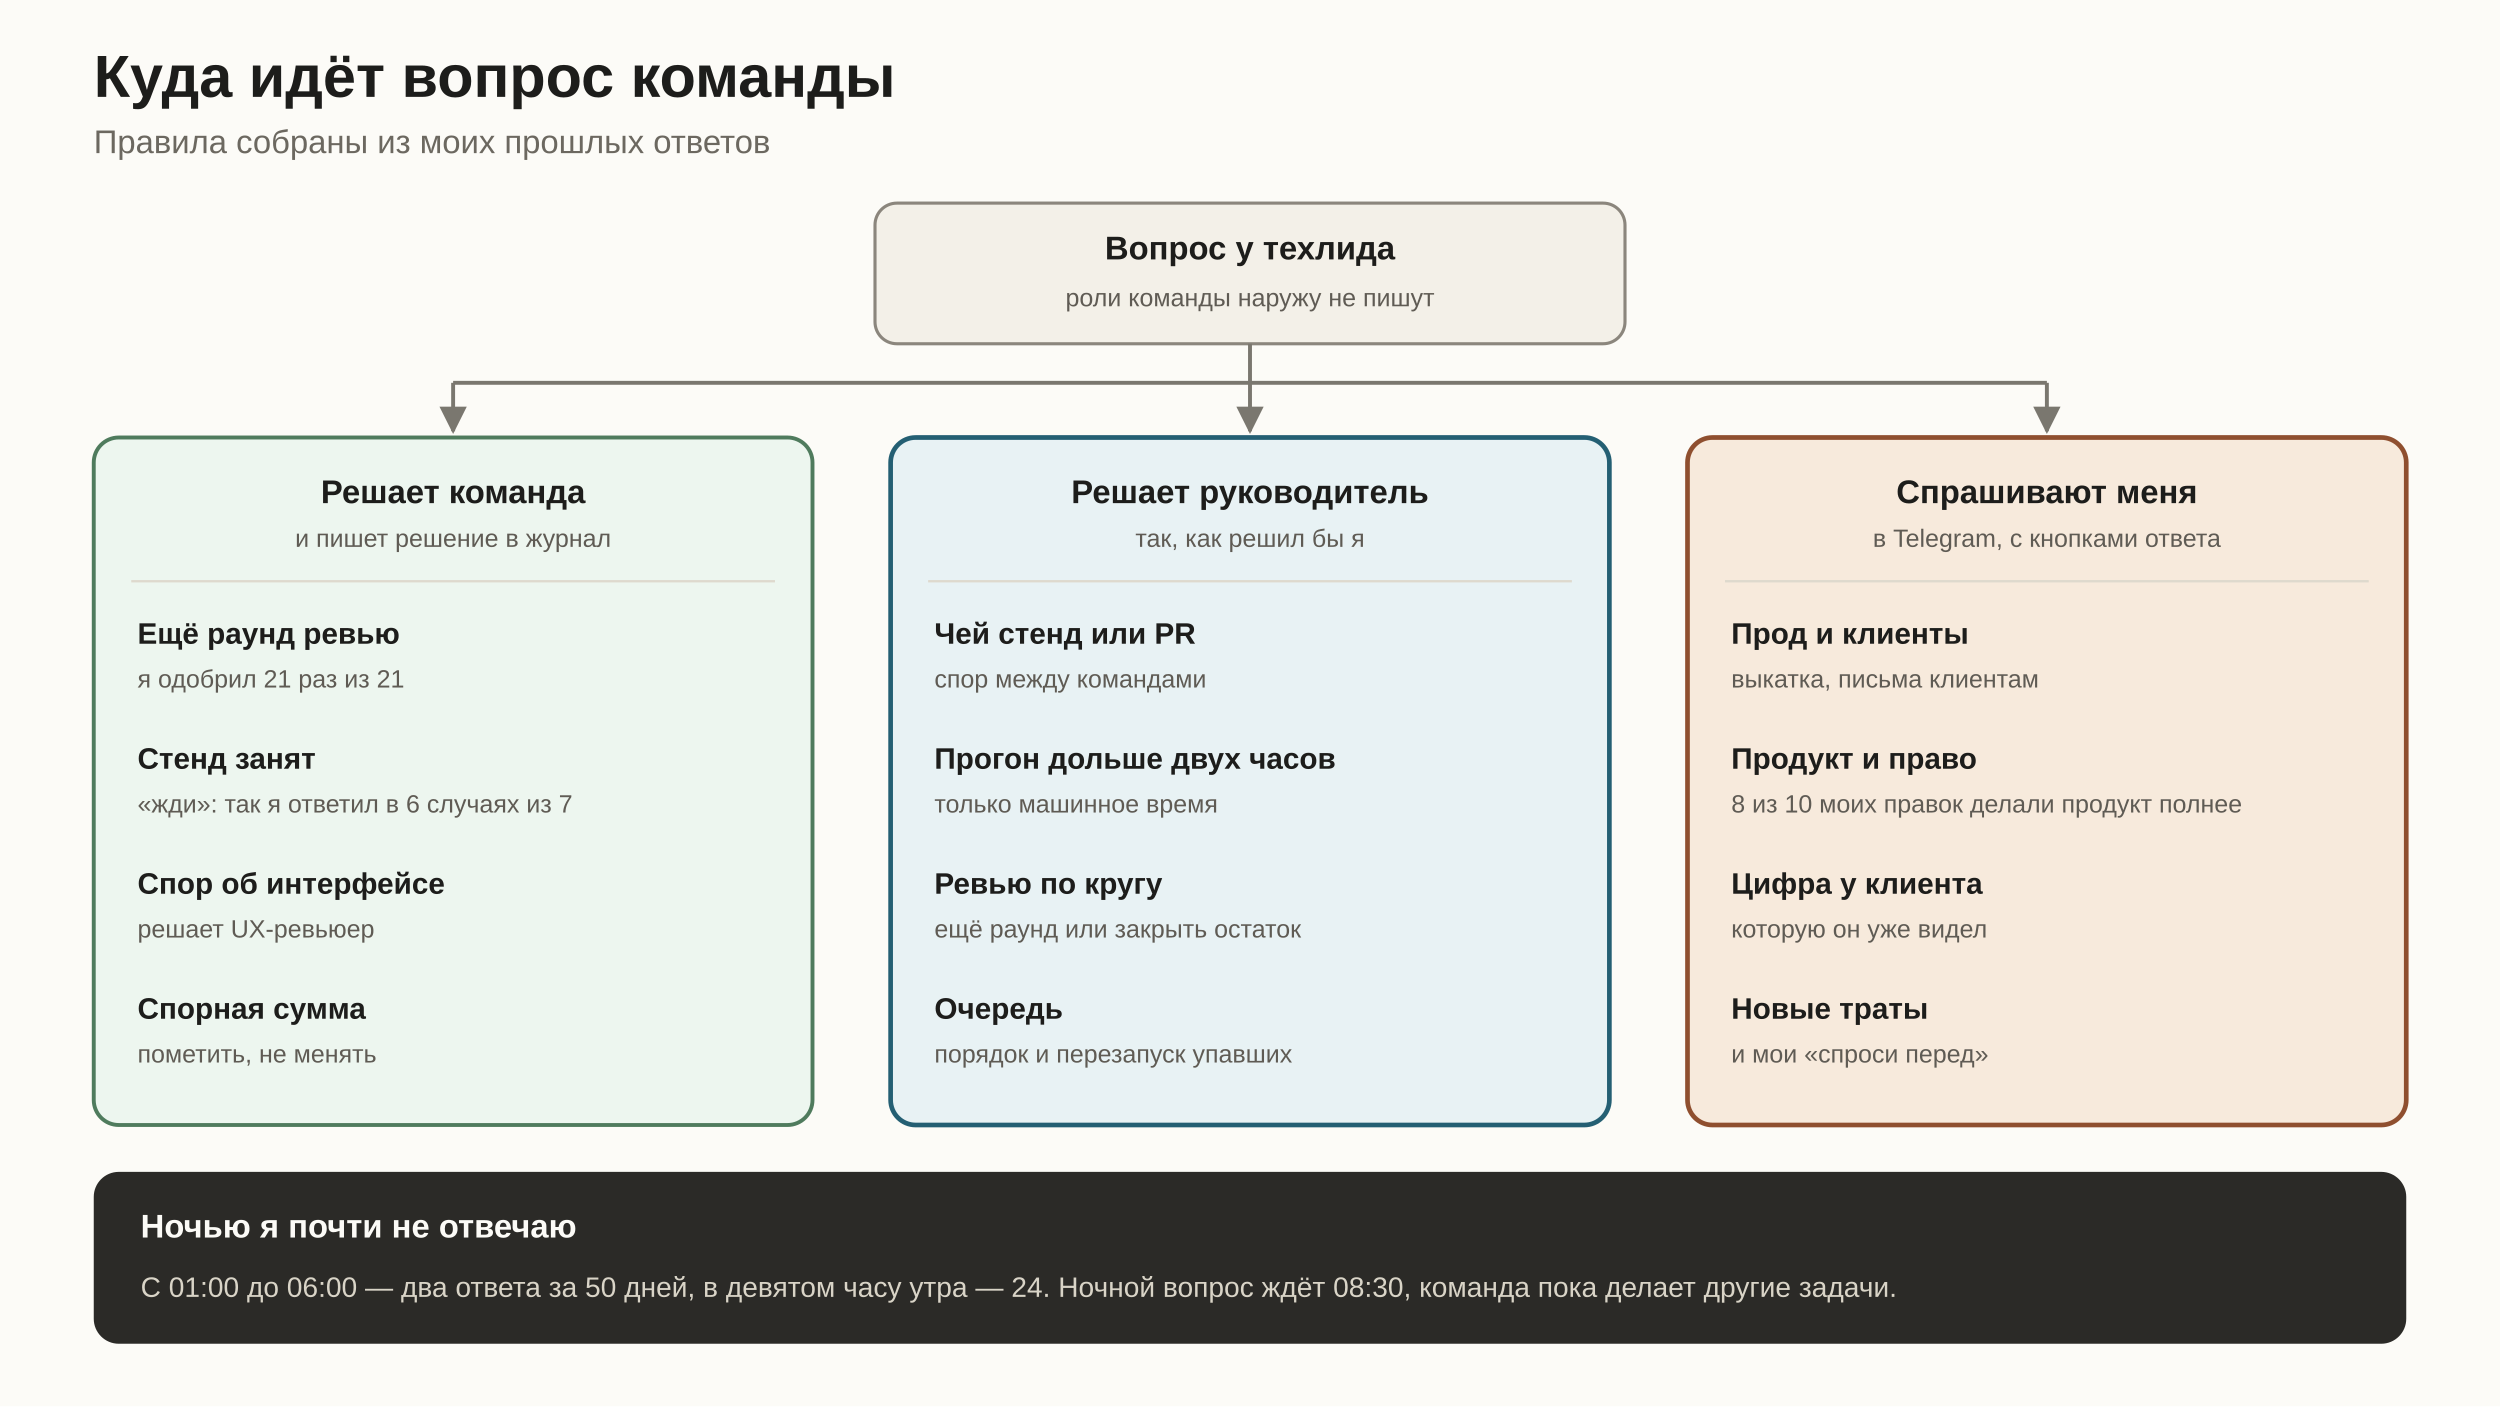
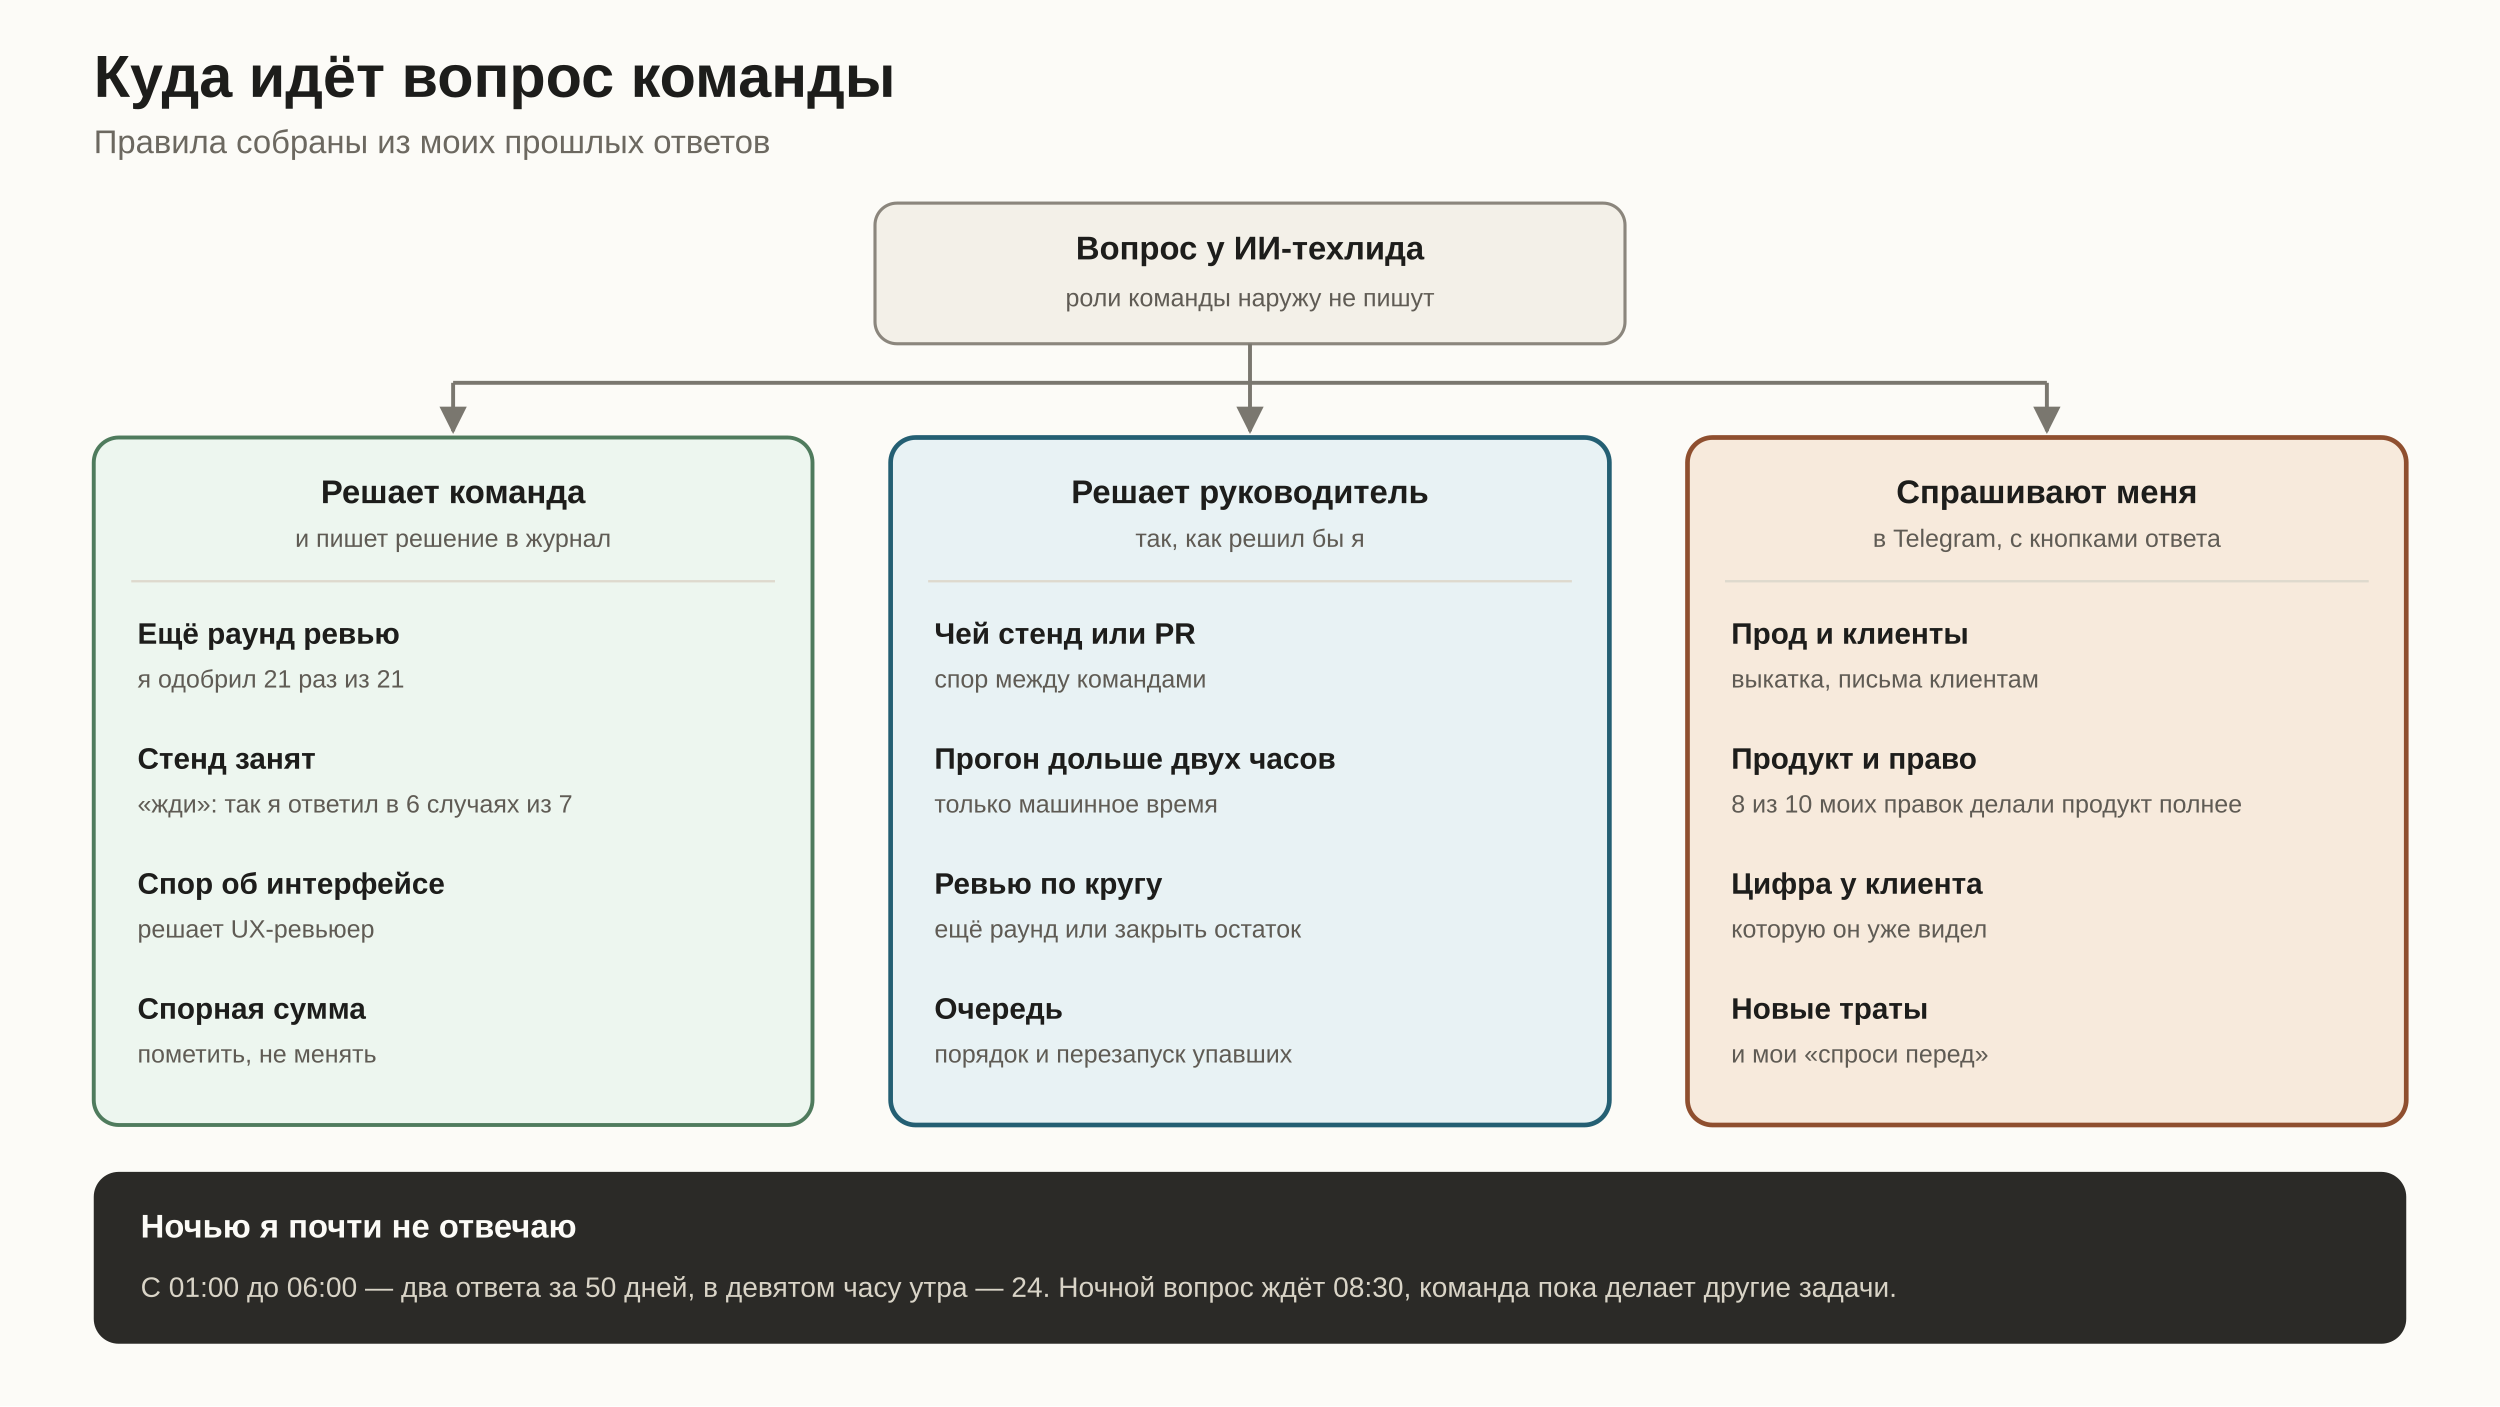
<svg xmlns="http://www.w3.org/2000/svg" width="1600" height="900" viewBox="0 0 1600 900" role="img" aria-labelledby="title desc">
  <defs>
    <marker id="arrow" viewBox="0 0 10 10" refX="9" refY="5" markerWidth="7" markerHeight="7" orient="auto-start-reverse">
      <path d="M 0 0 L 10 5 L 0 10 z" fill="#7a776f" />
    </marker>
    <marker id="arrow-owner" viewBox="0 0 10 10" refX="9" refY="5" markerWidth="7" markerHeight="7" orient="auto-start-reverse">
      <path d="M 0 0 L 10 5 L 0 10 z" fill="#8f4f2f" />
    </marker>
    <style>
      .bg { fill: #fcfbf7; }
      .owner { fill: #f7eadc; stroke: #8f4f2f; stroke-width: 3; }
      .core { fill: #e8f2f4; stroke: #245f73; stroke-width: 3; }
      .project { fill: #edf6ef; stroke: #4f7b5d; stroke-width: 2.5; }
      .task { fill: #f3f0e8; stroke: #8b867d; stroke-width: 2; }
      .warn { fill: #fae9e5; stroke: #a34a3f; stroke-width: 2; }
      .dark { fill: #2b2a27; }
      .line { fill: none; stroke: #7a776f; stroke-width: 2.5; marker-end: url(#arrow); }
      .plain { fill: none; stroke: #7a776f; stroke-width: 2.5; }
      .ownerline { fill: none; stroke: #8f4f2f; stroke-width: 2.5; stroke-dasharray: 9 7; marker-end: url(#arrow-owner); }
      .rule { stroke: #ded9cd; stroke-width: 1.5; }
      .title { fill: #1d1d1b; font: 800 38px Arial, Helvetica, sans-serif; }
      .subtitle { fill: #6c6860; font: 400 21px Arial, Helvetica, sans-serif; }
      .label { fill: #1d1d1b; font: 700 21px Arial, Helvetica, sans-serif; text-anchor: middle; }
      .label-l { fill: #1d1d1b; font: 700 19px Arial, Helvetica, sans-serif; }
      .small { fill: #5f5b54; font: 400 16px Arial, Helvetica, sans-serif; text-anchor: middle; }
      .small-l { fill: #5f5b54; font: 400 16px Arial, Helvetica, sans-serif; }
      .edge { fill: #5f5b54; font: 700 16px Arial, Helvetica, sans-serif; }
      .edge-owner { fill: #8f4f2f; font: 700 16px Arial, Helvetica, sans-serif; }
      .band { fill: #1d1d1b; font: 400 18px Arial, Helvetica, sans-serif; }
      .band-b { fill: #1d1d1b; font: 700 18px Arial, Helvetica, sans-serif; }
      .on-dark { fill: #fcfbf7; font: 700 21px Arial, Helvetica, sans-serif; }
      .on-dark-2 { fill: #d9d4c7; font: 400 18px Arial, Helvetica, sans-serif; }
      .mono { fill: #1d1d1b; font: 400 15px Menlo, Consolas, monospace; }
      .footer { fill: #245f73; font: 700 20px Arial, Helvetica, sans-serif; text-anchor: middle; }
    </style>
  </defs>
  <rect class="bg" width="1600" height="900" />
  <text class="title" x="60" y="62">Куда идёт вопрос команды</text>
  <text class="subtitle" x="60" y="98">Правила собраны из моих прошлых ответов</text>
  <rect class="task" x="560" y="130" width="480" height="90" rx="14" />
-   <text class="label" x="800.0" y="166">Вопрос у техлида</text>
+   <text class="label" x="800.0" y="166">Вопрос у ИИ-техлида</text>
  <text class="small" x="800.0" y="196">роли команды наружу не пишут</text>
  <line class="plain" x1="800" y1="220" x2="800" y2="245" />
  <line class="plain" x1="290" y1="245" x2="1310" y2="245" />
  <line class="line" x1="290" y1="245" x2="290" y2="276" />
  <line class="line" x1="800" y1="245" x2="800" y2="276" />
  <line class="line" x1="1310" y1="245" x2="1310" y2="276" />
  <rect class="project" x="60" y="280" width="460" height="440" rx="16" />
  <text class="label" x="290" y="322">Решает команда</text>
  <text class="small" x="290" y="350">и пишет решение в журнал</text>
  <line class="rule" x1="84" y1="372" x2="496" y2="372" />
  <text class="label-l" x="88" y="412">Ещё раунд ревью</text>
  <text class="small-l" x="88" y="440">я одобрил 21 раз из 21</text>
  <text class="label-l" x="88" y="492">Стенд занят</text>
  <text class="small-l" x="88" y="520">«жди»: так я ответил в 6 случаях из 7</text>
  <text class="label-l" x="88" y="572">Спор об интерфейсе</text>
  <text class="small-l" x="88" y="600">решает UX-ревьюер</text>
  <text class="label-l" x="88" y="652">Спорная сумма</text>
  <text class="small-l" x="88" y="680">пометить, не менять</text>
  <rect class="core" x="570" y="280" width="460" height="440" rx="16" />
  <text class="label" x="800" y="322">Решает руководитель</text>
  <text class="small" x="800" y="350">так, как решил бы я</text>
  <line class="rule" x1="594" y1="372" x2="1006" y2="372" />
  <text class="label-l" x="598" y="412">Чей стенд или PR</text>
  <text class="small-l" x="598" y="440">спор между командами</text>
  <text class="label-l" x="598" y="492">Прогон дольше двух часов</text>
  <text class="small-l" x="598" y="520">только машинное время</text>
  <text class="label-l" x="598" y="572">Ревью по кругу</text>
  <text class="small-l" x="598" y="600">ещё раунд или закрыть остаток</text>
  <text class="label-l" x="598" y="652">Очередь</text>
  <text class="small-l" x="598" y="680">порядок и перезапуск упавших</text>
  <rect class="owner" x="1080" y="280" width="460" height="440" rx="16" />
  <text class="label" x="1310" y="322">Спрашивают меня</text>
  <text class="small" x="1310" y="350">в Telegram, с кнопками ответа</text>
  <line class="rule" x1="1104" y1="372" x2="1516" y2="372" />
  <text class="label-l" x="1108" y="412">Прод и клиенты</text>
  <text class="small-l" x="1108" y="440">выкатка, письма клиентам</text>
  <text class="label-l" x="1108" y="492">Продукт и право</text>
  <text class="small-l" x="1108" y="520">8 из 10 моих правок делали продукт полнее</text>
  <text class="label-l" x="1108" y="572">Цифра у клиента</text>
  <text class="small-l" x="1108" y="600">которую он уже видел</text>
  <text class="label-l" x="1108" y="652">Новые траты</text>
  <text class="small-l" x="1108" y="680">и мои «спроси перед»</text>
  <rect class="dark" x="60" y="750" width="1480" height="110" rx="16" />
  <text class="on-dark" x="90" y="792">Ночью я почти не отвечаю</text>
  <text class="on-dark-2" x="90" y="830">С 01:00 до 06:00 — два ответа за 50 дней, в девятом часу утра — 24. Ночной вопрос ждёт 08:30, команда пока делает другие задачи.</text>
</svg>
